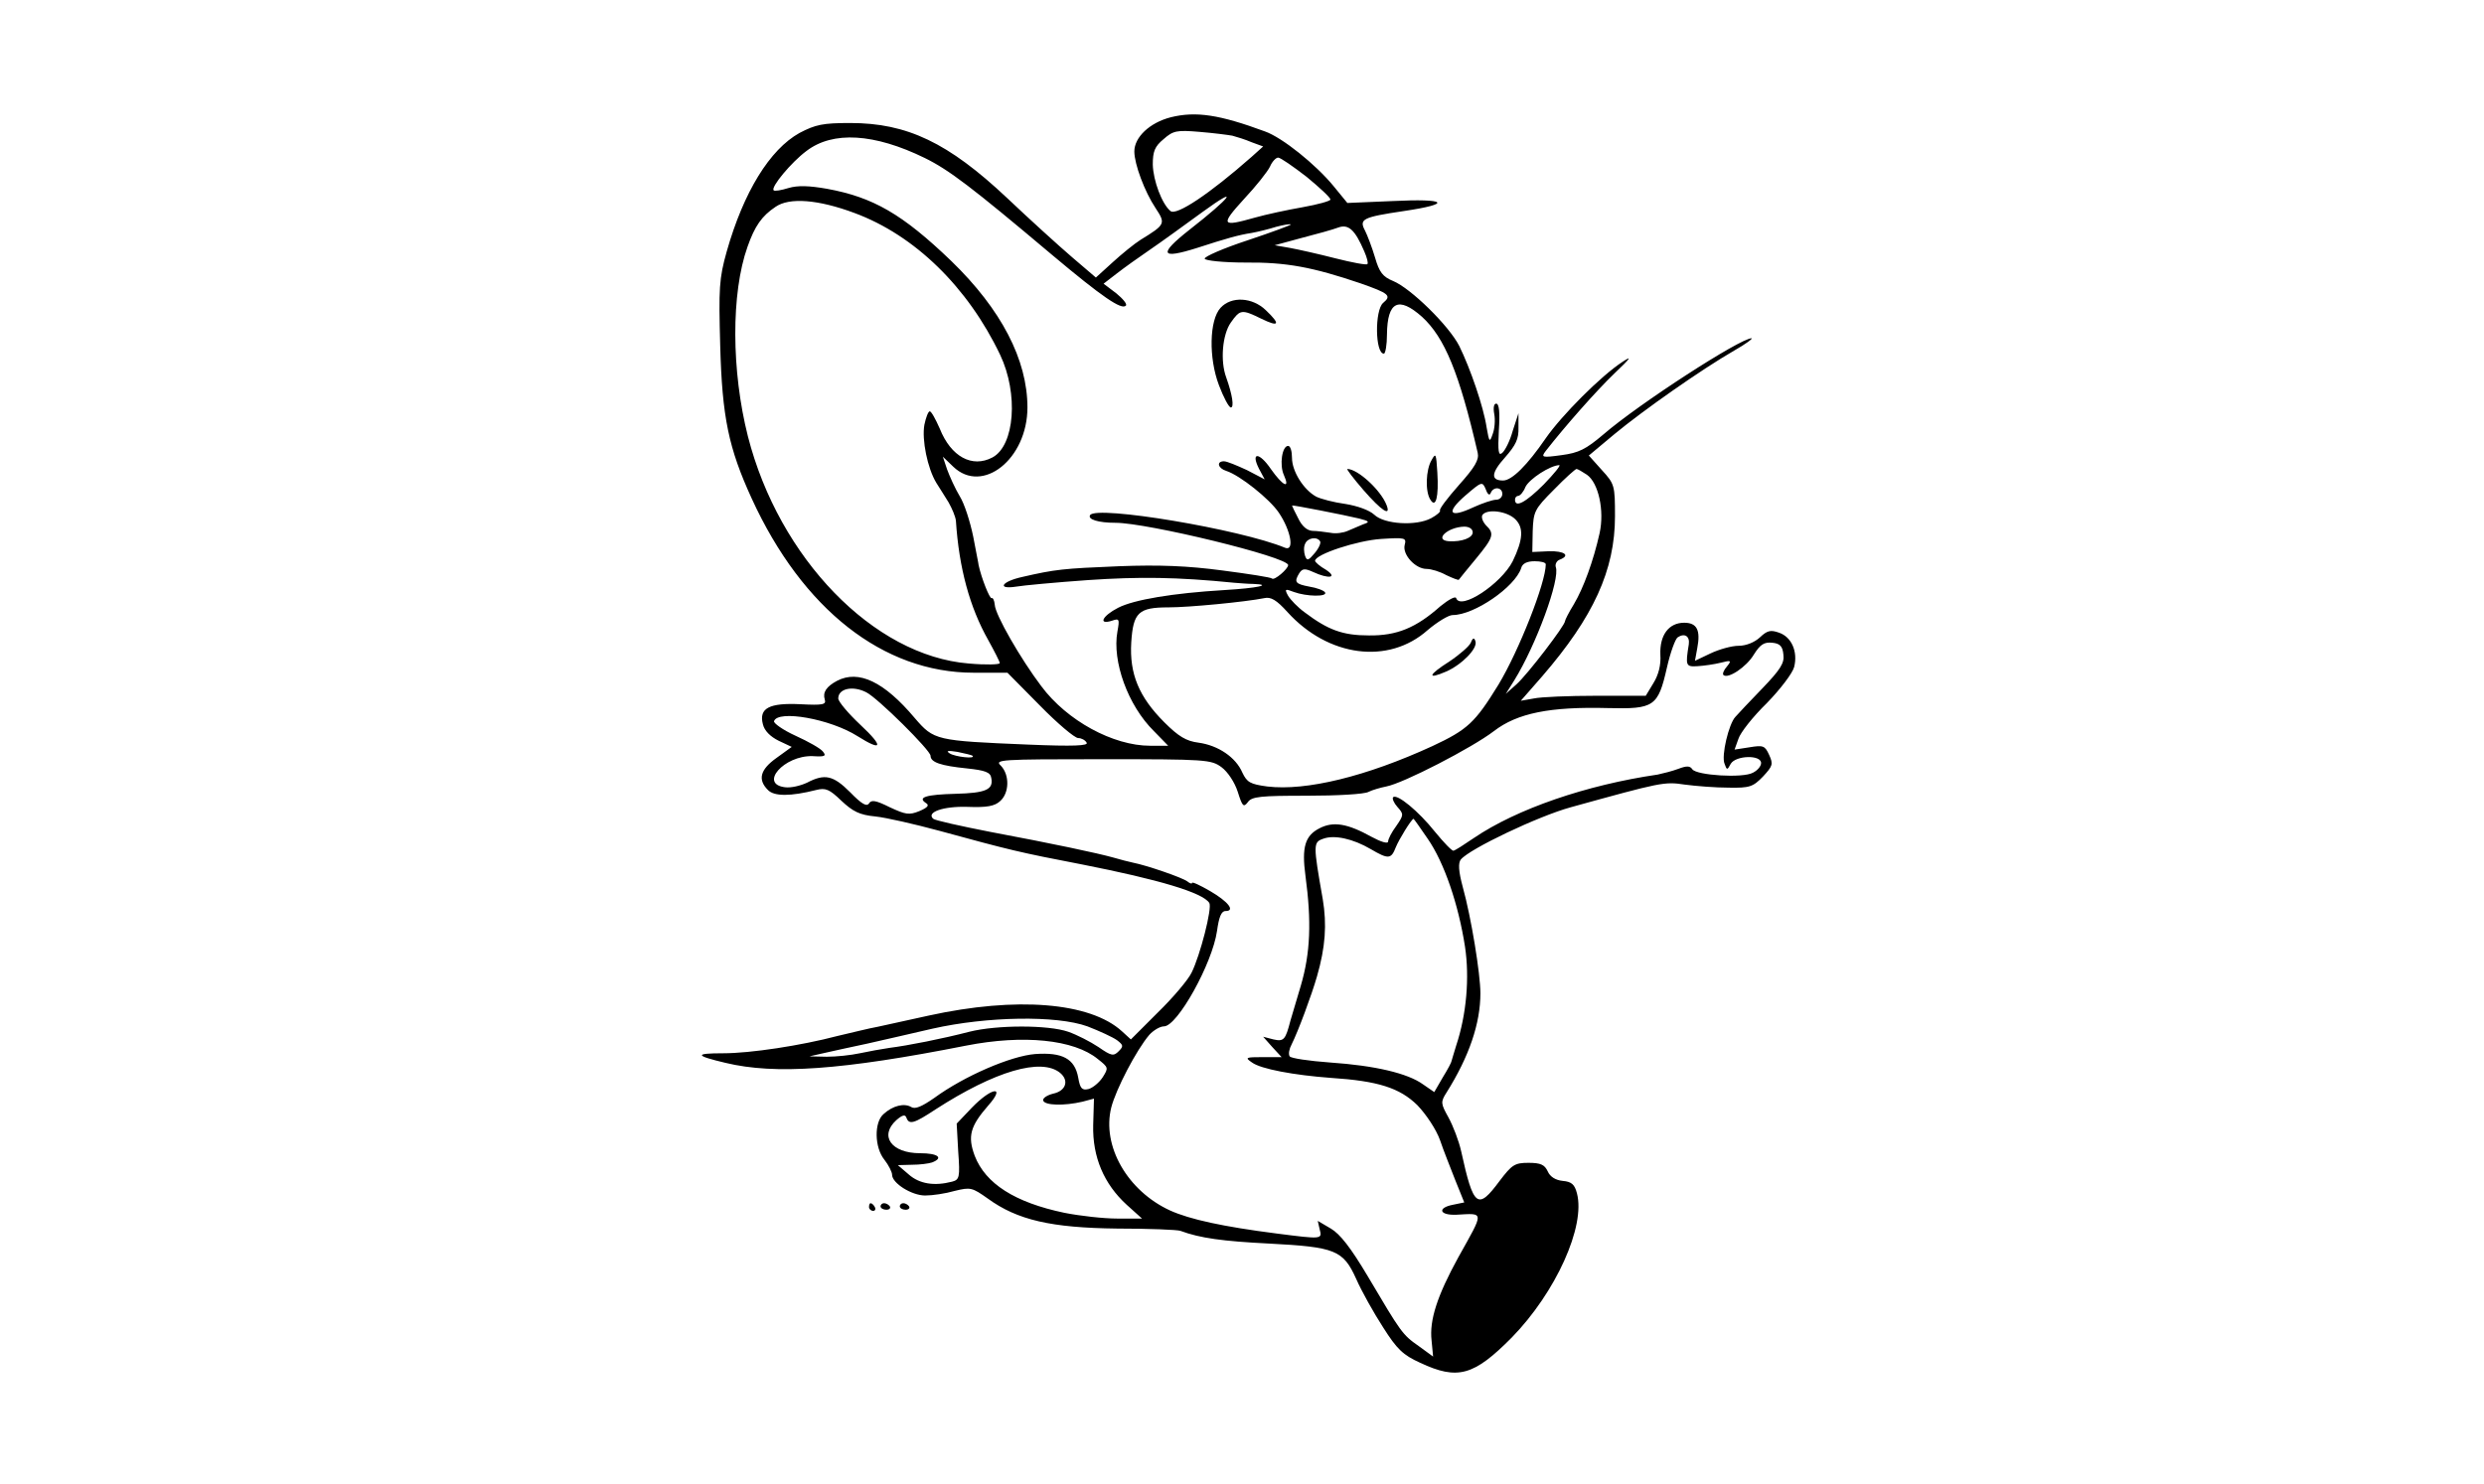
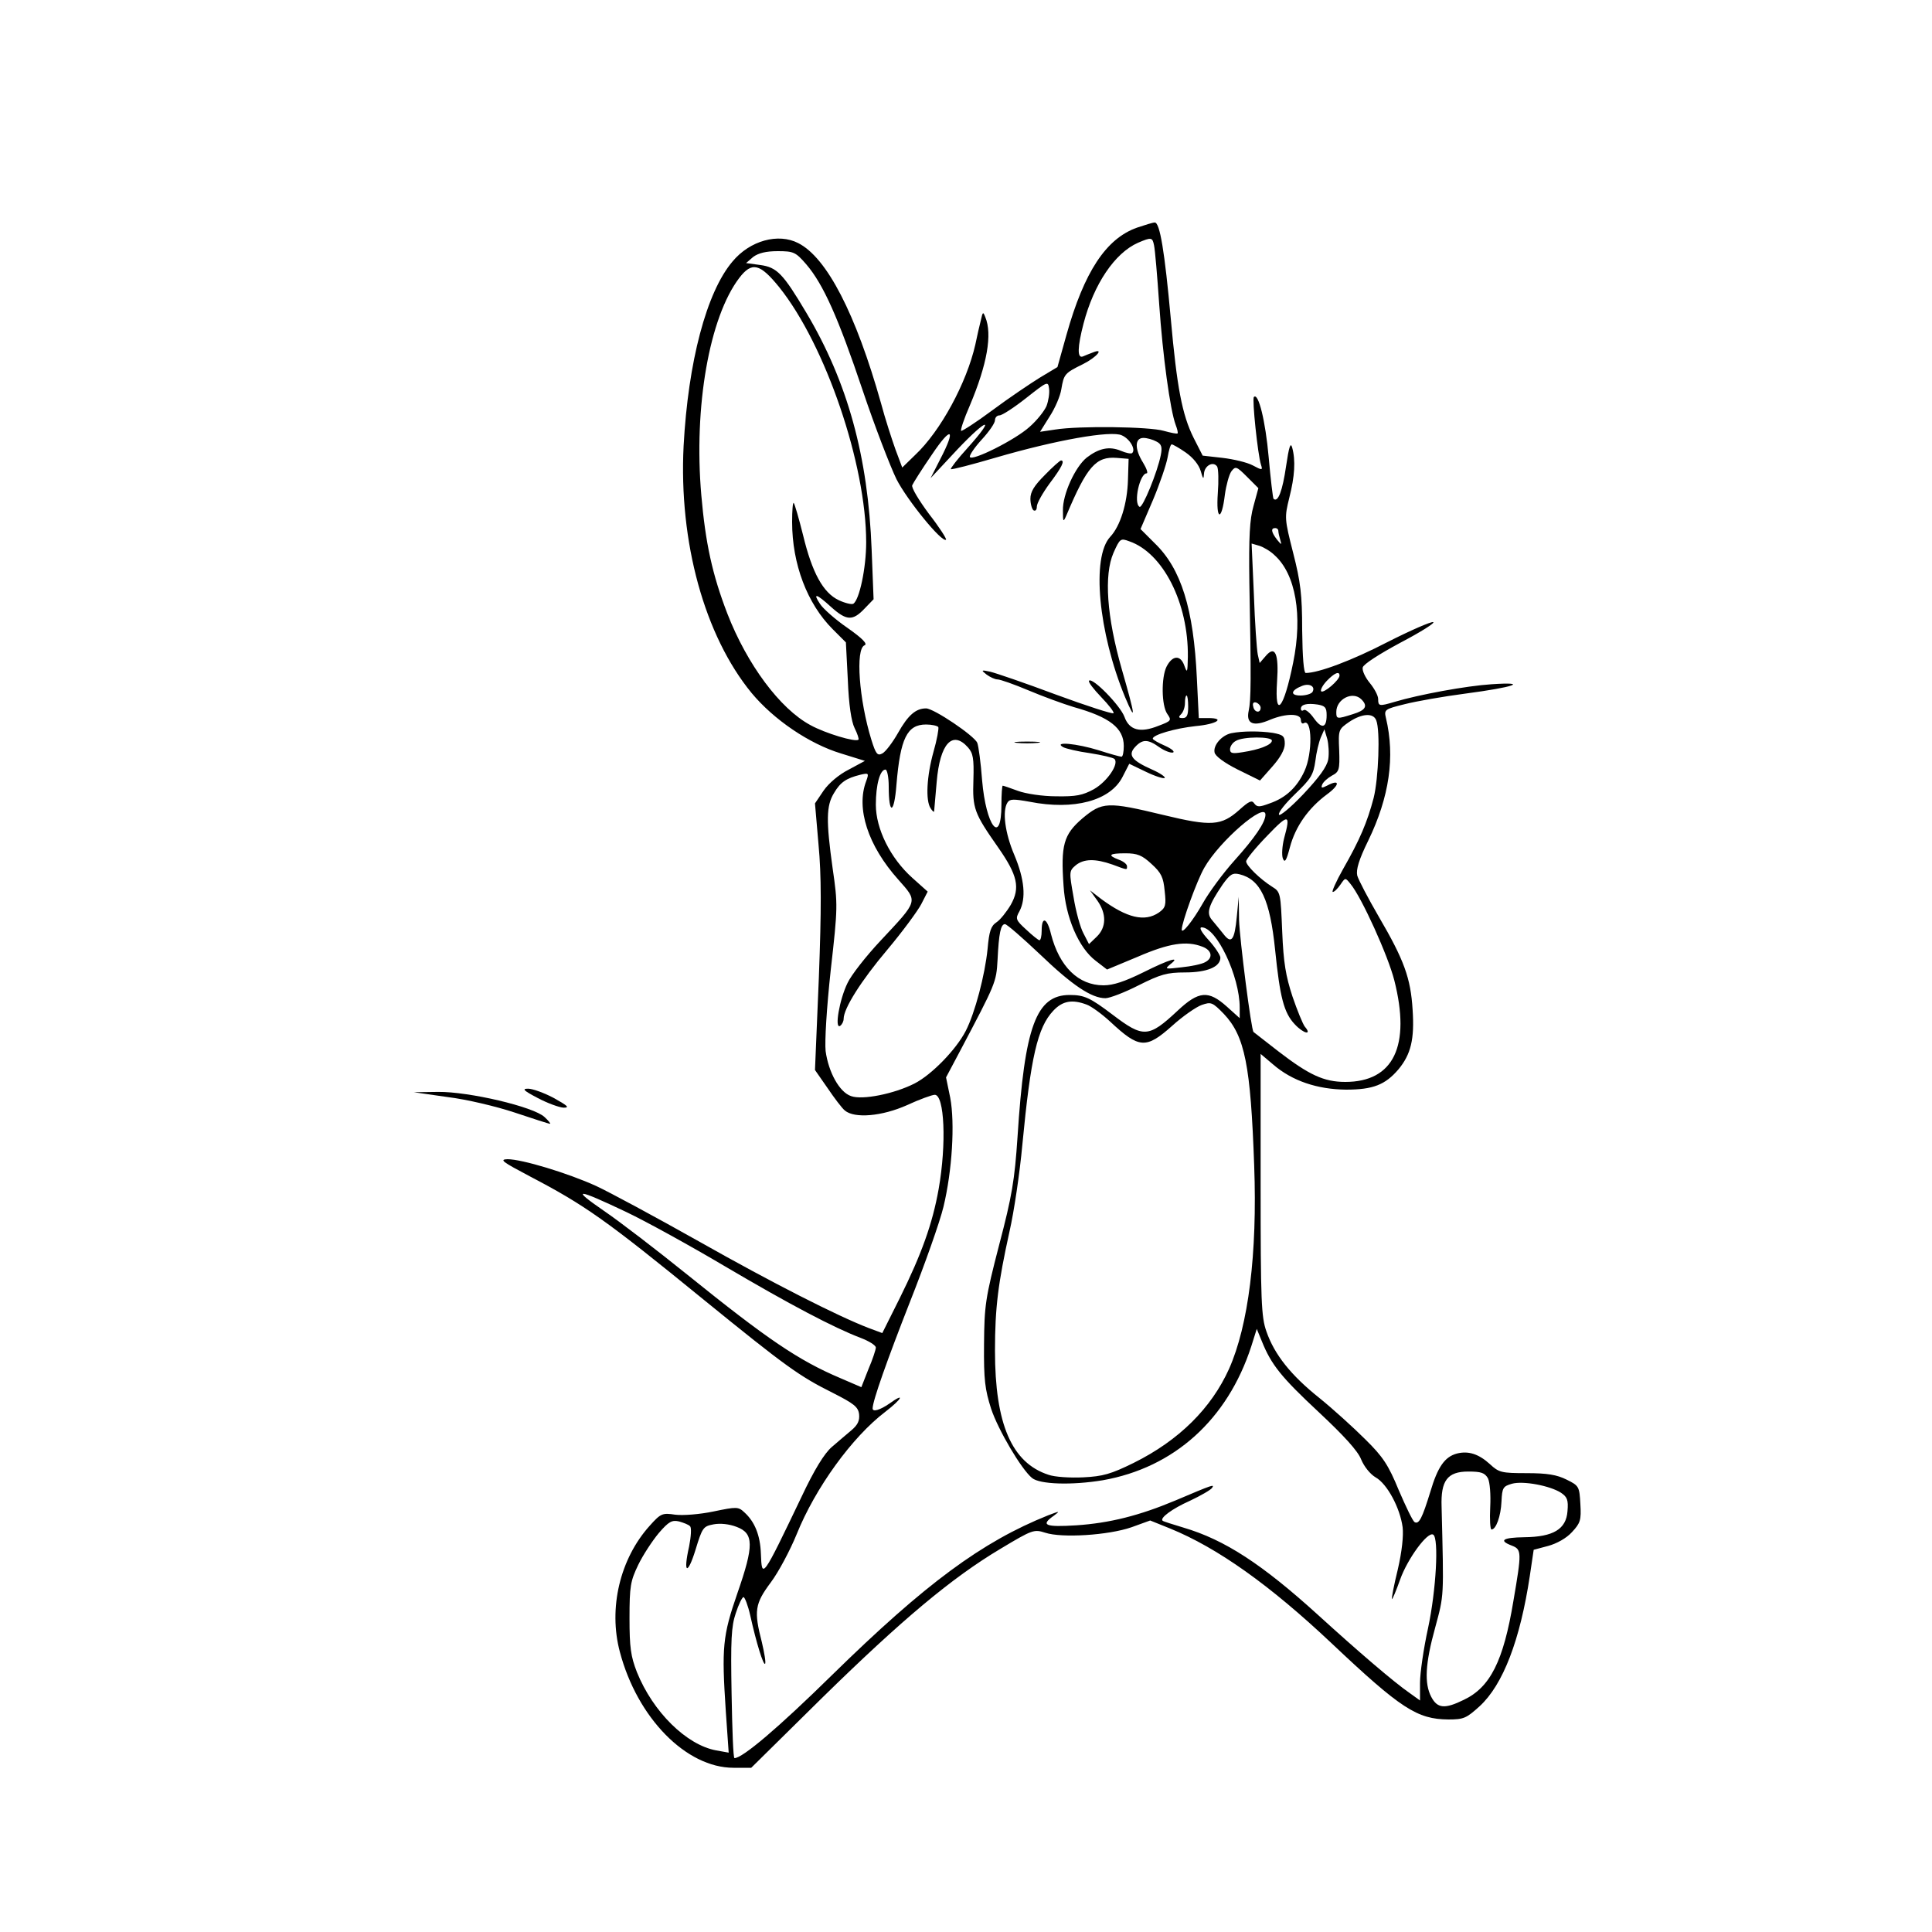
- <svg xmlns="http://www.w3.org/2000/svg" version="1.0" width="646pt" height="386pt" viewBox="0 0 646 386" preserveAspectRatio="xMidYMid meet">
-   <g transform="translate(0,386) scale(0.1,-0.1)" fill="#000000" stroke="none">
-     <path d="M3045 3555 c-55 -14 -95 -52 -95 -89 0 -33 27 -105 55 -147 27 -41 26 -43 -39 -83 -16 -10 -49 -37 -72 -58 l-44 -40 -62 53 c-35 30 -111 99 -169 154 -153 144 -260 195 -408 195 -71 0 -90 -4 -132 -26 -77 -43 -145 -153 -189 -308 -20 -71 -21 -96 -17 -245 5 -187 22 -267 82 -398 132 -288 342 -453 577 -453 l88 0 84 -85 c46 -47 91 -85 100 -85 8 0 18 -5 22 -12 5 -8 -33 -10 -152 -5 -241 10 -245 11 -295 69 -80 95 -146 126 -202 97 -28 -15 -38 -30 -32 -49 4 -13 -5 -15 -63 -12 -81 4 -109 -10 -98 -52 4 -17 19 -32 41 -43 l34 -16 -40 -29 c-42 -30 -49 -56 -22 -83 16 -17 59 -17 126 0 24 6 34 2 65 -28 30 -28 47 -37 89 -41 28 -3 102 -20 165 -37 187 -51 207 -56 373 -88 198 -39 313 -73 330 -100 8 -13 -24 -137 -46 -181 -9 -19 -49 -66 -88 -104 l-70 -70 -23 21 c-83 76 -275 91 -503 41 -49 -11 -109 -24 -132 -29 -23 -4 -70 -16 -105 -24 -95 -25 -226 -45 -297 -45 -76 0 -74 -6 6 -25 129 -31 302 -19 626 45 148 29 280 16 342 -35 28 -22 28 -23 13 -47 -9 -14 -26 -28 -37 -31 -17 -4 -22 1 -27 30 -9 49 -41 66 -112 61 -63 -5 -184 -57 -262 -114 -33 -23 -50 -30 -60 -24 -18 11 -48 4 -72 -18 -25 -21 -24 -87 2 -119 11 -14 20 -32 20 -39 0 -22 51 -54 86 -54 19 0 53 5 77 12 41 10 45 9 86 -20 77 -56 165 -76 336 -78 83 0 157 -3 165 -6 51 -19 111 -27 230 -33 173 -9 193 -17 227 -92 14 -32 46 -89 70 -126 36 -57 52 -72 96 -92 98 -46 140 -34 239 66 114 117 192 289 169 375 -6 23 -14 30 -37 32 -19 2 -33 11 -39 25 -8 17 -18 22 -50 22 -36 0 -43 -5 -75 -47 -57 -77 -68 -69 -100 77 -6 27 -21 66 -33 88 -20 36 -21 40 -5 65 59 94 88 180 88 258 0 51 -24 198 -46 277 -11 41 -12 62 -5 71 23 28 202 113 286 136 235 65 243 67 296 59 30 -4 81 -8 115 -8 54 -1 63 2 89 29 25 27 27 32 16 56 -11 24 -15 26 -51 20 l-39 -6 10 28 c5 16 38 58 74 93 35 36 67 78 71 94 10 40 -7 78 -39 89 -22 8 -31 6 -50 -12 -14 -13 -36 -22 -56 -22 -17 0 -50 -9 -73 -20 l-40 -19 6 33 c9 47 -1 66 -34 66 -40 0 -64 -32 -62 -83 2 -27 -5 -53 -18 -74 l-20 -33 -129 0 c-70 0 -144 -3 -162 -7 l-34 -6 56 64 c133 154 189 276 189 416 0 80 -1 84 -34 120 l-34 38 67 56 c75 62 226 168 311 217 30 17 50 32 45 32 -29 0 -291 -169 -385 -250 -46 -39 -64 -48 -109 -54 -51 -7 -54 -6 -41 11 50 64 131 156 179 202 41 39 47 47 21 30 -57 -37 -159 -140 -200 -199 -48 -70 -88 -110 -111 -110 -33 0 -31 20 5 60 28 32 36 48 35 78 l0 37 -15 -46 c-7 -26 -20 -51 -27 -57 -10 -9 -12 3 -9 59 3 45 1 69 -7 69 -6 0 -8 -11 -5 -27 3 -16 1 -39 -4 -52 -8 -23 -9 -22 -16 18 -8 53 -42 152 -71 211 -27 53 -126 150 -172 169 -27 11 -36 23 -47 61 -8 27 -20 58 -26 70 -16 30 -7 35 101 51 128 19 112 33 -29 26 l-118 -5 -36 44 c-46 56 -133 126 -178 142 -119 44 -180 53 -245 37z m160 -48 c11 -3 34 -10 50 -17 l30 -11 -30 -27 c-110 -97 -196 -154 -211 -141 -22 18 -45 79 -46 121 0 34 5 47 28 66 25 22 34 24 93 19 37 -3 75 -8 86 -10z m-800 -58 c63 -31 121 -75 331 -252 131 -110 181 -144 192 -132 4 4 -8 18 -25 32 l-33 25 35 27 c18 14 57 42 85 61 28 19 90 64 138 99 99 72 74 38 -35 -47 -81 -64 -75 -77 20 -47 77 25 109 34 142 39 17 3 45 10 64 16 19 5 36 8 38 6 2 -1 -49 -20 -112 -41 -64 -21 -114 -43 -112 -48 1 -5 49 -10 106 -10 107 1 175 -12 299 -54 74 -26 82 -32 59 -51 -22 -19 -21 -132 2 -132 4 0 8 23 8 50 1 86 30 100 91 46 59 -54 97 -146 145 -354 4 -18 -7 -37 -49 -84 -30 -34 -52 -63 -49 -66 2 -3 -8 -12 -23 -20 -39 -21 -122 -16 -148 9 -13 12 -44 23 -75 28 -30 4 -64 13 -76 19 -33 18 -63 66 -63 101 0 17 -4 31 -10 31 -16 0 -23 -50 -11 -76 17 -38 -3 -28 -34 16 -30 44 -53 45 -31 1 l15 -28 -46 24 c-26 12 -52 23 -60 23 -20 0 -16 -18 6 -25 35 -11 113 -73 137 -109 31 -46 41 -101 16 -91 -115 48 -491 111 -507 85 -7 -11 21 -20 66 -20 83 0 449 -89 449 -110 0 -10 -36 -41 -42 -35 -2 3 -60 12 -129 21 -90 12 -164 15 -269 11 -146 -6 -165 -8 -252 -28 -54 -12 -66 -33 -15 -25 17 3 102 11 187 17 133 9 230 8 380 -7 14 -1 36 -3 49 -3 53 -2 10 -11 -75 -16 -134 -8 -235 -25 -276 -46 -41 -21 -53 -45 -17 -34 20 7 21 5 15 -28 -14 -77 27 -192 95 -259 l37 -38 -47 0 c-96 0 -216 65 -283 155 -53 70 -120 186 -121 212 -1 11 -5 19 -8 17 -5 -3 -27 53 -34 86 0 3 -7 36 -14 74 -8 39 -23 86 -35 105 -12 20 -26 51 -33 70 l-11 33 27 -26 c76 -73 193 20 193 154 0 124 -68 255 -198 381 -127 122 -203 166 -324 188 -46 8 -75 9 -99 2 -19 -6 -37 -9 -39 -6 -8 8 46 73 85 102 69 53 177 46 308 -18z m993 -49 c34 -28 62 -54 62 -59 0 -4 -33 -13 -72 -20 -40 -7 -96 -19 -124 -27 -88 -25 -91 -20 -29 48 31 33 62 72 68 85 5 12 15 23 21 23 6 0 39 -23 74 -50z m-1176 -94 c157 -58 295 -193 379 -369 48 -101 38 -236 -20 -267 -53 -28 -108 2 -137 75 -11 25 -22 45 -26 45 -4 0 -10 -16 -14 -35 -7 -39 8 -113 31 -151 8 -13 23 -36 32 -51 9 -16 18 -37 19 -48 8 -123 36 -225 84 -310 16 -29 30 -56 30 -60 0 -4 -37 -5 -81 -1 -247 20 -493 274 -574 591 -43 170 -44 372 -1 493 19 54 37 80 73 104 36 25 111 19 205 -16z m1326 -100 c7 -16 11 -31 8 -33 -2 -3 -40 4 -83 15 -43 11 -96 23 -118 27 l-40 7 70 19 c39 10 82 22 95 27 27 10 44 -6 68 -62z m467 -606 c-47 -47 -75 -62 -75 -40 0 6 4 10 8 10 5 0 14 10 19 23 10 21 64 56 88 57 5 0 -13 -22 -40 -50z m112 25 c30 -21 46 -93 33 -152 -16 -72 -42 -143 -67 -185 -13 -21 -23 -41 -23 -44 0 -11 -97 -138 -126 -164 l-28 -25 22 35 c57 92 120 264 108 295 -2 7 2 16 10 19 29 11 13 23 -28 22 l-43 -2 1 54 c2 51 4 57 55 108 29 30 56 54 59 54 3 0 15 -7 27 -15z m-250 -47 c7 17 30 15 30 -3 0 -8 -7 -15 -16 -15 -9 0 -36 -9 -60 -20 -62 -29 -72 -14 -20 31 43 37 44 37 53 16 5 -14 10 -17 13 -9z m-342 -67 c27 -7 28 -9 10 -15 -11 -5 -29 -12 -40 -17 -11 -5 -31 -8 -45 -5 -14 2 -35 5 -47 5 -14 1 -27 12 -37 33 -9 17 -16 32 -16 33 0 2 138 -25 175 -34z m406 -2 c22 -22 20 -53 -7 -109 -30 -59 -136 -129 -147 -96 -2 6 -20 -4 -41 -21 -63 -56 -113 -77 -186 -76 -68 0 -106 14 -167 60 -18 13 -37 33 -43 43 -10 18 -8 19 15 10 33 -12 88 -13 81 -1 -3 5 -22 12 -41 15 -37 7 -40 12 -26 35 8 12 14 13 36 3 41 -19 65 -15 33 6 -16 9 -28 20 -28 23 0 17 110 53 172 57 63 4 66 3 61 -16 -6 -25 28 -62 57 -62 12 0 35 -7 51 -16 17 -8 32 -14 33 -12 1 2 21 26 44 54 47 57 49 66 26 88 -8 9 -12 20 -9 26 11 17 64 11 86 -11z m-111 -34 c0 -14 -28 -25 -62 -23 -40 3 -3 37 40 38 13 0 22 -6 22 -15z m-397 -23 c3 -4 -3 -18 -14 -31 -16 -19 -20 -21 -25 -7 -3 9 -4 23 0 31 6 16 31 20 39 7z m587 -60 c0 -48 -70 -225 -123 -313 -61 -99 -80 -117 -172 -160 -172 -79 -328 -117 -429 -105 -45 6 -53 11 -65 36 -17 40 -63 71 -114 78 -32 4 -52 16 -89 53 -66 66 -91 126 -86 208 5 78 19 91 97 91 53 0 199 14 249 24 17 4 32 -5 60 -36 106 -117 263 -138 365 -47 25 21 54 39 65 39 56 0 162 73 178 122 3 12 15 18 35 18 16 0 29 -3 29 -8z m372 -208 c-9 -56 -8 -59 23 -57 17 1 44 5 60 9 27 7 29 6 16 -10 -8 -9 -12 -19 -9 -22 12 -11 60 21 79 53 17 27 27 33 48 31 20 -2 27 -9 29 -31 3 -22 -8 -39 -55 -88 -32 -33 -63 -66 -70 -74 -17 -18 -37 -101 -28 -122 6 -17 7 -17 16 0 13 22 79 24 79 2 0 -8 -9 -19 -21 -25 -26 -15 -148 -7 -158 9 -6 9 -15 9 -36 1 -16 -6 -40 -12 -54 -15 -185 -27 -366 -89 -478 -165 -25 -17 -48 -32 -53 -33 -4 -1 -25 21 -48 49 -43 54 -99 100 -109 90 -3 -3 2 -15 11 -25 17 -19 17 -21 -3 -50 -12 -16 -21 -34 -21 -40 0 -7 -19 -1 -43 12 -63 35 -100 41 -136 22 -37 -19 -46 -49 -36 -123 16 -119 13 -201 -12 -286 -13 -44 -25 -85 -27 -91 -13 -50 -17 -55 -44 -49 l-27 7 24 -27 24 -26 -48 0 c-46 0 -48 -1 -29 -14 23 -17 110 -33 205 -40 123 -8 179 -26 225 -71 23 -24 49 -63 59 -91 9 -27 28 -74 40 -105 l23 -57 -29 -6 c-42 -8 -36 -28 9 -26 73 4 72 10 5 -110 -55 -100 -76 -164 -70 -217 l4 -42 -37 27 c-43 30 -46 35 -133 182 -44 74 -72 110 -96 124 l-34 20 5 -22 c7 -26 6 -26 -111 -11 -141 18 -227 37 -278 60 -111 51 -178 168 -153 268 12 47 65 149 99 189 11 12 28 22 38 22 35 0 126 164 138 248 5 36 11 52 22 52 26 0 8 24 -40 52 -26 15 -47 25 -47 21 0 -3 -6 -1 -12 4 -13 10 -106 42 -142 49 -10 2 -33 8 -50 13 -43 12 -156 36 -321 67 -77 15 -144 30 -148 34 -19 17 26 33 89 31 51 -2 71 2 85 15 24 21 25 68 2 92 -17 16 -5 17 264 17 270 0 283 -1 310 -21 16 -12 34 -39 42 -64 12 -38 15 -41 26 -27 10 15 33 17 154 17 78 0 150 4 160 10 10 5 31 11 46 14 44 8 224 101 280 144 61 47 146 64 297 60 120 -3 130 4 153 105 9 40 22 75 28 79 18 12 32 3 29 -18z m-2139 -125 c30 -15 167 -151 167 -165 0 -17 26 -26 95 -33 47 -5 61 -10 63 -25 6 -30 -14 -39 -93 -41 -76 -2 -100 -9 -77 -24 10 -6 4 -12 -17 -21 -27 -11 -36 -9 -77 10 -36 18 -48 20 -54 10 -6 -9 -19 -2 -49 29 -44 44 -66 49 -112 25 -17 -8 -42 -14 -57 -12 -69 8 -3 83 71 81 32 -2 37 0 27 12 -6 8 -38 26 -71 41 -33 15 -58 33 -56 38 10 30 146 6 217 -39 65 -41 69 -28 8 29 -32 30 -58 61 -58 69 0 26 38 34 73 16z m276 -165 c10 -9 -45 -3 -59 6 -11 7 -5 8 20 4 19 -4 37 -8 39 -10z m1184 -216 c43 -62 80 -171 97 -281 12 -80 4 -176 -23 -257 -6 -19 -11 -37 -12 -40 0 -3 -10 -22 -23 -43 l-22 -38 -29 20 c-40 29 -125 49 -242 57 -55 4 -102 11 -105 16 -4 6 -1 20 5 31 17 34 52 128 66 177 22 76 26 135 15 201 -25 142 -25 148 1 157 29 11 78 0 124 -27 46 -27 53 -26 65 5 8 20 40 72 46 74 1 0 18 -24 37 -52z m-885 -488 c31 -12 66 -28 77 -36 17 -13 17 -16 4 -29 -13 -13 -19 -12 -52 11 -21 14 -56 32 -79 40 -52 18 -185 18 -257 0 -69 -18 -160 -36 -208 -42 -20 -3 -54 -9 -77 -14 -23 -5 -61 -9 -86 -9 l-45 1 40 9 c22 5 72 16 110 24 39 9 115 26 170 39 142 32 323 35 403 6z m-71 -121 c24 -20 15 -47 -18 -54 -16 -4 -28 -12 -26 -18 4 -13 55 -14 102 -3 l30 8 -2 -69 c-2 -83 28 -153 87 -207 l40 -36 -64 0 c-36 0 -98 7 -138 15 -129 27 -205 76 -233 148 -19 51 -12 77 35 131 47 53 9 48 -43 -6 l-39 -41 4 -73 c5 -67 3 -73 -16 -78 -46 -12 -85 -6 -113 19 l-28 24 37 1 c20 0 43 3 52 6 31 12 15 24 -31 24 -75 0 -107 45 -62 86 16 14 23 15 26 7 7 -20 20 -16 76 21 155 100 275 135 324 95z" />
-     <path d="M3174 3059 c-29 -32 -31 -130 -4 -201 12 -32 26 -58 31 -58 9 0 4 33 -12 78 -16 43 -10 112 12 143 24 34 28 35 79 10 47 -23 51 -15 12 22 -35 34 -90 37 -118 6z" />
-     <path d="M3723 2663 c-15 -25 -17 -82 -3 -103 14 -23 22 7 18 71 -3 49 -4 52 -15 32z" />
-     <path d="M3546 2585 c47 -54 72 -70 60 -39 -15 39 -75 94 -102 94 -3 0 16 -25 42 -55z" />
-     <path d="M3825 2188 c-4 -9 -29 -31 -56 -49 -55 -35 -59 -48 -8 -26 41 18 83 61 76 79 -3 10 -7 9 -12 -4z" />
-     <path d="M2260 720 c0 -5 5 -10 11 -10 5 0 7 5 4 10 -3 6 -8 10 -11 10 -2 0 -4 -4 -4 -10z" />
-     <path d="M2290 722 c0 -5 7 -9 15 -9 8 0 12 4 9 9 -3 4 -9 8 -15 8 -5 0 -9 -4 -9 -8z" />
-     <path d="M2340 722 c0 -5 7 -9 15 -9 8 0 12 4 9 9 -3 4 -9 8 -15 8 -5 0 -9 -4 -9 -8z" />
+ <svg xmlns="http://www.w3.org/2000/svg" version="1.0" width="600pt" height="600pt" viewBox="0 0 600 600" preserveAspectRatio="xMidYMid meet">
+   <g transform="translate(0,600) scale(0.1,-0.1)" fill="#000000" stroke="none">
+     <path d="M3531 5293 c-96 -34 -164 -137 -219 -333 l-28 -100 -55 -33 c-29 -18 -96 -63 -147 -101 -51 -38 -95 -66 -97 -64 -3 2 9 38 27 79 54 128 70 221 48 274 -7 18 -8 17 -14 -10 -4 -16 -12 -50 -17 -75 -27 -119 -108 -269 -187 -343 l-40 -39 -21 56 c-11 31 -32 95 -45 144 -78 277 -168 452 -257 497 -62 32 -150 8 -204 -57 -81 -95 -138 -312 -152 -573 -15 -299 65 -589 211 -767 69 -83 179 -158 278 -188 l74 -23 -50 -27 c-30 -15 -62 -42 -78 -65 l-27 -40 11 -128 c9 -96 9 -202 1 -414 l-12 -286 39 -56 c21 -31 45 -63 54 -70 30 -25 115 -18 193 17 39 18 78 32 86 32 30 0 37 -152 12 -293 -19 -107 -53 -202 -121 -339 l-54 -108 -43 16 c-96 37 -297 139 -527 269 -135 76 -278 153 -319 172 -88 40 -230 83 -275 83 -26 -1 -16 -8 69 -53 172 -90 236 -135 540 -383 257 -209 298 -238 400 -289 67 -34 80 -44 83 -67 2 -20 -4 -33 -24 -50 -15 -13 -43 -36 -61 -52 -23 -20 -54 -70 -94 -155 -122 -255 -123 -256 -126 -176 -2 57 -19 99 -51 128 -19 18 -24 18 -96 3 -43 -9 -95 -13 -119 -10 -40 6 -45 4 -79 -34 -93 -103 -129 -257 -93 -392 54 -205 206 -360 353 -360 l55 0 221 218 c247 242 402 372 553 462 100 60 104 61 139 50 51 -17 196 -8 268 17 l58 21 62 -25 c147 -60 309 -175 501 -356 216 -204 266 -236 363 -237 48 0 56 4 97 41 73 67 126 206 156 405 l12 81 45 12 c26 7 57 24 74 43 26 28 29 37 26 87 -3 54 -4 57 -43 76 -30 15 -60 20 -124 20 -78 0 -86 2 -114 28 -34 31 -66 42 -102 33 -38 -10 -60 -41 -83 -119 -25 -81 -35 -102 -49 -94 -6 4 -27 48 -49 99 -32 78 -49 104 -104 158 -36 36 -100 94 -142 128 -89 71 -140 135 -165 207 -16 45 -18 93 -18 456 l0 406 39 -33 c59 -51 137 -77 226 -78 84 0 122 15 163 63 39 47 50 94 44 185 -6 98 -26 154 -105 289 -33 57 -63 114 -67 128 -4 18 5 49 34 108 66 136 84 261 55 382 -6 25 -3 27 58 42 35 9 120 24 189 33 152 20 200 37 81 29 -78 -5 -225 -32 -302 -55 -47 -14 -50 -13 -50 9 0 11 -12 33 -26 50 -14 17 -24 38 -22 48 2 10 50 41 117 77 63 33 109 62 102 64 -7 2 -71 -26 -142 -62 -110 -57 -214 -96 -254 -96 -6 0 -10 48 -11 133 0 110 -5 150 -28 240 -27 106 -27 110 -12 171 17 67 20 116 9 156 -5 18 -10 3 -19 -58 -11 -76 -25 -114 -39 -101 -2 3 -9 61 -15 129 -10 113 -32 202 -46 187 -6 -6 12 -178 22 -210 6 -18 4 -18 -26 -2 -17 9 -59 19 -93 23 l-62 7 -28 55 c-36 72 -52 158 -71 370 -19 209 -34 300 -50 299 -6 0 -31 -8 -55 -16z m53 -55 c3 -13 10 -95 16 -183 11 -160 34 -328 51 -374 5 -13 8 -25 6 -27 -2 -2 -21 2 -43 8 -44 13 -263 16 -337 4 l-47 -7 30 48 c17 26 33 64 36 84 8 47 10 50 67 78 44 22 68 52 30 36 -10 -4 -24 -9 -30 -12 -18 -7 -17 29 2 102 32 123 97 219 169 251 42 18 45 17 50 -8z m-1080 -59 c53 -62 99 -165 175 -391 38 -113 86 -237 105 -276 33 -65 142 -199 154 -188 2 3 -21 39 -53 80 -31 42 -55 81 -52 89 3 7 30 50 61 95 61 91 76 82 26 -14 l-30 -59 84 90 c94 99 119 102 31 4 -31 -34 -54 -64 -52 -66 3 -2 65 14 140 36 185 54 358 85 391 69 25 -11 44 -44 32 -55 -3 -3 -19 0 -35 7 -36 15 -68 8 -106 -21 -36 -29 -75 -114 -74 -164 0 -37 1 -38 11 -15 64 152 92 183 156 178 l37 -3 -2 -65 c-2 -74 -24 -144 -55 -177 -59 -63 -37 -297 46 -498 35 -83 32 -60 -10 86 -47 164 -56 293 -26 362 20 45 22 46 49 36 105 -36 184 -192 182 -359 -1 -49 -2 -52 -11 -27 -12 34 -37 32 -55 -3 -17 -34 -16 -121 2 -147 14 -20 13 -22 -27 -37 -57 -23 -91 -14 -106 28 -13 35 -99 123 -110 112 -3 -4 14 -26 38 -51 24 -25 41 -47 38 -50 -3 -3 -84 23 -179 58 -96 36 -187 67 -204 71 -28 6 -29 5 -11 -9 11 -8 26 -15 34 -15 8 0 51 -15 96 -34 45 -19 108 -42 141 -52 111 -31 155 -65 155 -121 0 -18 -3 -33 -7 -33 -5 0 -37 9 -71 20 -68 21 -141 28 -111 10 9 -5 47 -14 84 -19 38 -6 72 -14 76 -18 15 -15 -22 -70 -64 -94 -35 -19 -55 -23 -117 -22 -42 0 -95 8 -119 17 -24 9 -45 16 -47 16 -2 0 -4 -27 -4 -59 0 -129 -48 -67 -60 76 -4 54 -11 106 -15 116 -9 22 -135 107 -159 107 -32 0 -56 -21 -87 -76 -17 -30 -39 -59 -49 -64 -15 -8 -20 -2 -34 43 -38 123 -50 282 -21 293 10 4 -6 21 -53 54 -38 26 -76 60 -85 74 -24 36 -12 33 34 -9 48 -43 67 -44 104 -5 l28 29 -6 153 c-11 291 -75 522 -203 737 -72 121 -91 141 -143 148 l-44 6 22 19 c16 12 40 18 76 18 50 0 56 -3 89 -41z m-84 -71 c144 -180 270 -550 270 -792 0 -80 -21 -179 -40 -191 -5 -3 -26 2 -45 11 -49 23 -83 86 -111 202 -13 52 -26 97 -29 100 -3 3 -5 -24 -5 -59 0 -131 47 -254 126 -333 l41 -41 6 -117 c3 -77 11 -129 21 -149 9 -18 14 -34 12 -36 -8 -9 -104 20 -149 45 -95 51 -197 189 -258 346 -47 122 -68 219 -81 368 -24 275 25 553 118 675 39 51 64 45 124 -29z m830 -369 c-7 -16 -30 -45 -53 -65 -44 -40 -180 -108 -185 -93 -2 5 15 30 37 54 23 25 41 51 41 60 0 8 6 15 14 15 8 0 45 24 83 54 66 52 68 53 71 29 2 -14 -2 -38 -8 -54z m341 -110 c16 -8 19 -17 14 -42 -10 -52 -57 -167 -66 -161 -20 12 1 104 22 104 5 0 0 15 -11 33 -27 43 -26 77 1 77 11 0 29 -5 40 -11z m91 -34 c23 -16 41 -38 47 -58 7 -25 9 -27 10 -9 1 26 29 41 41 23 4 -7 5 -44 2 -83 -6 -85 12 -88 22 -4 4 29 13 62 20 72 13 17 16 16 49 -17 l35 -35 -15 -55 c-12 -42 -15 -95 -13 -239 6 -305 5 -364 -2 -397 -9 -41 14 -51 67 -28 49 20 95 20 95 -1 0 -8 4 -13 9 -10 26 17 28 -93 2 -149 -23 -50 -58 -83 -108 -100 -32 -12 -39 -12 -48 0 -7 11 -16 7 -46 -20 -56 -50 -87 -52 -236 -16 -174 42 -190 41 -252 -11 -58 -50 -67 -83 -58 -209 6 -98 47 -193 100 -233 l35 -27 96 40 c97 42 151 50 200 31 30 -11 34 -35 9 -48 -10 -6 -43 -13 -73 -16 -51 -6 -54 -6 -36 9 35 27 -2 16 -84 -25 -57 -28 -92 -40 -123 -40 -78 0 -137 58 -163 159 -12 51 -29 57 -29 11 0 -17 -3 -30 -7 -30 -3 0 -22 15 -41 33 -33 30 -34 34 -21 57 21 40 16 99 -16 175 -29 68 -38 137 -21 163 7 11 19 11 69 2 137 -27 250 3 288 77 l21 41 52 -25 c29 -14 55 -22 58 -19 3 3 -14 15 -39 26 -63 28 -76 45 -53 70 23 25 40 25 76 -1 16 -11 35 -18 42 -16 6 3 -5 12 -25 21 -21 9 -38 19 -38 22 0 12 69 32 133 39 66 6 94 25 39 25 l-29 0 -6 123 c-10 217 -49 341 -131 420 l-44 44 39 91 c21 50 41 109 45 131 4 23 9 41 13 41 3 0 23 -11 43 -25z m288 -244 c0 -5 3 -18 6 -28 5 -16 4 -16 -10 1 -18 23 -20 36 -6 36 6 0 10 -4 10 -9z m-12 -75 c66 -59 88 -187 58 -334 -29 -145 -58 -178 -50 -59 6 87 -6 114 -35 80 l-19 -22 -6 27 c-3 15 -9 98 -12 186 l-7 158 24 -7 c13 -4 35 -17 47 -29z m202 -374 c0 -14 -49 -56 -57 -49 -3 4 4 18 17 32 24 25 40 32 40 17z m-84 -51 c-4 -6 -21 -11 -37 -11 -33 0 -31 16 5 30 23 9 42 -2 32 -19z m-386 -46 c0 -26 -4 -35 -17 -35 -13 0 -14 3 -5 12 7 7 12 22 12 35 0 13 2 23 5 23 3 0 5 -16 5 -35z m538 23 c21 -21 13 -34 -27 -46 -50 -16 -51 -15 -51 7 0 40 51 66 78 39z m-313 -26 c0 -18 -20 -15 -23 4 -3 10 1 15 10 12 7 -3 13 -10 13 -16z m205 -23 c0 -40 -15 -44 -40 -9 -12 17 -26 28 -31 25 -5 -4 -9 -2 -9 4 0 13 18 18 52 13 23 -4 28 -9 28 -33z m154 -16 c13 -32 7 -181 -8 -241 -20 -76 -43 -130 -95 -221 -22 -39 -36 -71 -32 -71 5 0 15 10 24 23 15 22 15 22 31 2 35 -42 117 -224 136 -299 52 -204 -2 -316 -152 -316 -67 0 -113 22 -208 95 -41 32 -76 59 -77 60 -7 4 -43 287 -45 348 l-1 72 -6 -62 c-7 -74 -17 -86 -42 -53 -11 14 -27 33 -36 44 -17 21 -10 44 34 109 23 32 31 37 52 32 66 -16 95 -79 111 -235 15 -147 27 -195 61 -231 28 -30 55 -35 31 -7 -6 8 -23 49 -38 93 -21 64 -28 105 -32 202 -5 119 -5 123 -31 139 -38 24 -81 66 -81 79 0 6 29 42 65 79 67 70 74 69 53 -7 -6 -24 -8 -52 -4 -63 6 -15 11 -7 22 35 17 64 57 121 115 164 41 30 41 49 0 27 -16 -8 -19 -8 -15 3 3 8 16 20 30 28 23 12 25 18 23 79 -3 64 -2 65 31 88 39 26 75 29 84 5z m-1360 -21 c2 -4 -4 -39 -15 -77 -21 -75 -25 -151 -9 -175 5 -8 10 -13 11 -10 0 3 4 44 8 92 10 119 49 161 97 107 16 -18 19 -34 17 -101 -3 -89 2 -103 77 -210 60 -86 69 -125 39 -178 -13 -22 -33 -47 -44 -54 -18 -12 -23 -28 -28 -83 -8 -80 -39 -199 -68 -255 -30 -58 -106 -136 -159 -163 -63 -32 -162 -52 -197 -39 -36 12 -70 74 -79 140 -3 30 3 132 16 252 22 194 22 204 6 314 -21 150 -20 196 4 235 20 34 38 46 82 57 26 6 27 5 18 -20 -32 -84 5 -200 100 -306 61 -69 63 -63 -55 -189 -46 -49 -92 -108 -103 -132 -25 -51 -41 -144 -23 -133 6 4 11 14 11 22 0 32 54 118 136 215 47 56 94 120 105 141 l20 39 -48 43 c-68 61 -113 152 -113 227 0 62 13 109 30 109 5 0 10 -23 10 -52 0 -91 17 -87 24 5 12 144 33 187 92 187 18 0 35 -4 38 -8z m1211 -100 c-4 -23 -28 -56 -78 -109 -39 -41 -73 -69 -75 -63 -3 7 21 36 51 65 48 46 56 59 62 102 3 26 11 59 17 73 l11 25 9 -30 c4 -16 6 -45 3 -63z m-195 -172 c0 -24 -34 -73 -96 -142 -36 -40 -80 -100 -99 -134 -30 -53 -65 -97 -65 -81 0 22 47 152 70 192 47 83 190 206 190 165z m-354 -153 c31 -28 37 -42 41 -84 5 -44 3 -52 -18 -67 -44 -30 -99 -17 -179 42 l-35 27 23 -32 c29 -41 28 -83 -2 -112 l-24 -23 -17 33 c-10 18 -24 69 -31 113 -14 79 -14 81 7 99 25 20 60 21 114 2 48 -18 45 -17 45 -5 0 6 -11 15 -25 20 -37 14 -31 20 20 20 37 0 52 -6 81 -33z m-346 -281 c100 -96 160 -136 203 -136 13 0 60 18 103 40 68 34 88 40 144 40 68 0 110 17 110 46 0 7 -16 32 -36 54 -23 25 -31 40 -22 40 46 0 118 -152 118 -249 l0 -33 -40 36 c-57 51 -87 49 -153 -13 -90 -84 -106 -85 -202 -12 -70 53 -88 61 -133 61 -104 0 -140 -97 -162 -441 -9 -134 -17 -183 -57 -335 -43 -166 -46 -188 -47 -309 -1 -111 3 -140 22 -200 22 -66 94 -188 127 -215 24 -20 124 -23 220 -7 221 39 387 188 461 416 l17 54 16 -39 c29 -72 60 -111 177 -220 77 -72 121 -120 131 -146 9 -22 28 -46 45 -56 36 -20 76 -95 84 -155 3 -26 -2 -75 -15 -131 -12 -49 -20 -90 -18 -92 1 -2 13 26 25 60 23 65 86 151 103 140 18 -11 9 -173 -16 -290 -14 -64 -25 -140 -25 -170 l0 -55 -32 23 c-48 33 -161 130 -284 242 -174 158 -290 234 -419 272 -33 10 -62 19 -64 21 -11 8 30 38 84 62 34 16 65 34 69 40 8 12 6 12 -114 -39 -112 -47 -204 -70 -307 -77 -97 -6 -113 0 -70 30 20 15 19 15 -18 1 -205 -82 -381 -212 -670 -495 -168 -165 -279 -259 -304 -259 -4 0 -7 90 -9 200 -3 166 -1 209 13 250 9 28 20 50 24 50 4 0 14 -26 21 -57 19 -86 41 -156 46 -150 3 3 -2 33 -10 67 -25 97 -22 119 28 186 24 32 60 100 80 149 58 144 172 302 276 381 52 40 62 61 12 25 -29 -20 -52 -27 -52 -15 0 23 45 150 116 331 46 116 93 249 104 295 27 112 36 259 21 339 l-13 63 43 81 c112 212 113 214 117 284 4 83 10 111 23 111 6 0 55 -43 109 -94z m145 -156 c14 -5 47 -29 73 -53 90 -84 111 -85 192 -13 33 30 75 59 92 65 29 10 33 9 69 -28 65 -69 83 -159 94 -471 10 -274 -18 -496 -78 -631 -55 -122 -155 -222 -296 -292 -71 -35 -96 -42 -157 -45 -40 -2 -89 1 -108 8 -114 37 -166 158 -166 385 0 135 10 211 45 370 14 61 32 182 40 270 26 272 47 364 96 416 29 31 59 36 104 19z m-1430 -644 c61 -29 199 -105 307 -169 202 -119 337 -190 421 -222 26 -10 47 -23 47 -30 0 -6 -10 -37 -23 -67 l-22 -56 -65 28 c-130 55 -227 121 -475 321 -93 75 -210 165 -260 199 -103 71 -86 70 70 -4z m2676 -827 c6 -13 9 -50 7 -90 -2 -38 0 -69 4 -69 14 0 29 41 31 87 2 43 5 47 32 55 35 10 119 -6 153 -28 19 -13 23 -22 20 -57 -4 -56 -44 -80 -134 -81 -67 -1 -81 -10 -39 -26 31 -12 31 -20 5 -172 -31 -187 -72 -268 -154 -307 -59 -29 -82 -27 -101 9 -22 42 -19 103 12 215 28 104 27 90 20 375 -3 82 18 110 83 110 40 0 51 -4 61 -21z m-2478 -149 c5 -4 3 -33 -3 -63 -19 -84 -5 -91 20 -10 21 69 24 73 56 79 21 4 49 1 72 -8 53 -20 54 -57 2 -206 -46 -133 -49 -168 -36 -366 l9 -129 -39 7 c-92 17 -196 119 -246 243 -19 49 -23 76 -23 168 0 99 3 115 27 165 15 31 44 75 64 99 31 36 41 41 63 36 14 -4 30 -10 34 -15z" />
+     <path d="M3245 4525 c-33 -33 -45 -52 -45 -74 0 -16 5 -33 10 -36 6 -3 10 2 10 12 0 10 18 42 40 72 37 49 48 71 35 71 -3 0 -26 -20 -50 -45z" />
+     <path d="M3158 3693 c17 -2 47 -2 65 0 17 2 3 4 -33 4 -36 0 -50 -2 -32 -4z" />
+     <path d="M3824 3723 c-29 -6 -57 -37 -52 -60 2 -11 30 -32 72 -53 l69 -34 38 43 c25 28 39 53 39 71 0 24 -5 28 -37 34 -40 6 -94 6 -129 -1z m126 -23 c0 -13 -38 -28 -91 -36 -31 -5 -39 -4 -39 9 0 9 8 21 18 26 22 14 112 14 112 1z" />
+     <path d="M1670 2590 c30 -16 66 -29 80 -30 20 0 13 6 -30 30 -30 16 -66 29 -80 29 -20 0 -14 -6 30 -29z" />
+     <path d="M1390 2593 c58 -7 151 -29 208 -48 57 -19 106 -35 110 -35 3 0 -4 9 -17 21 -34 32 -235 79 -330 78 l-76 -1 105 -15z" />
  </g>
</svg>
